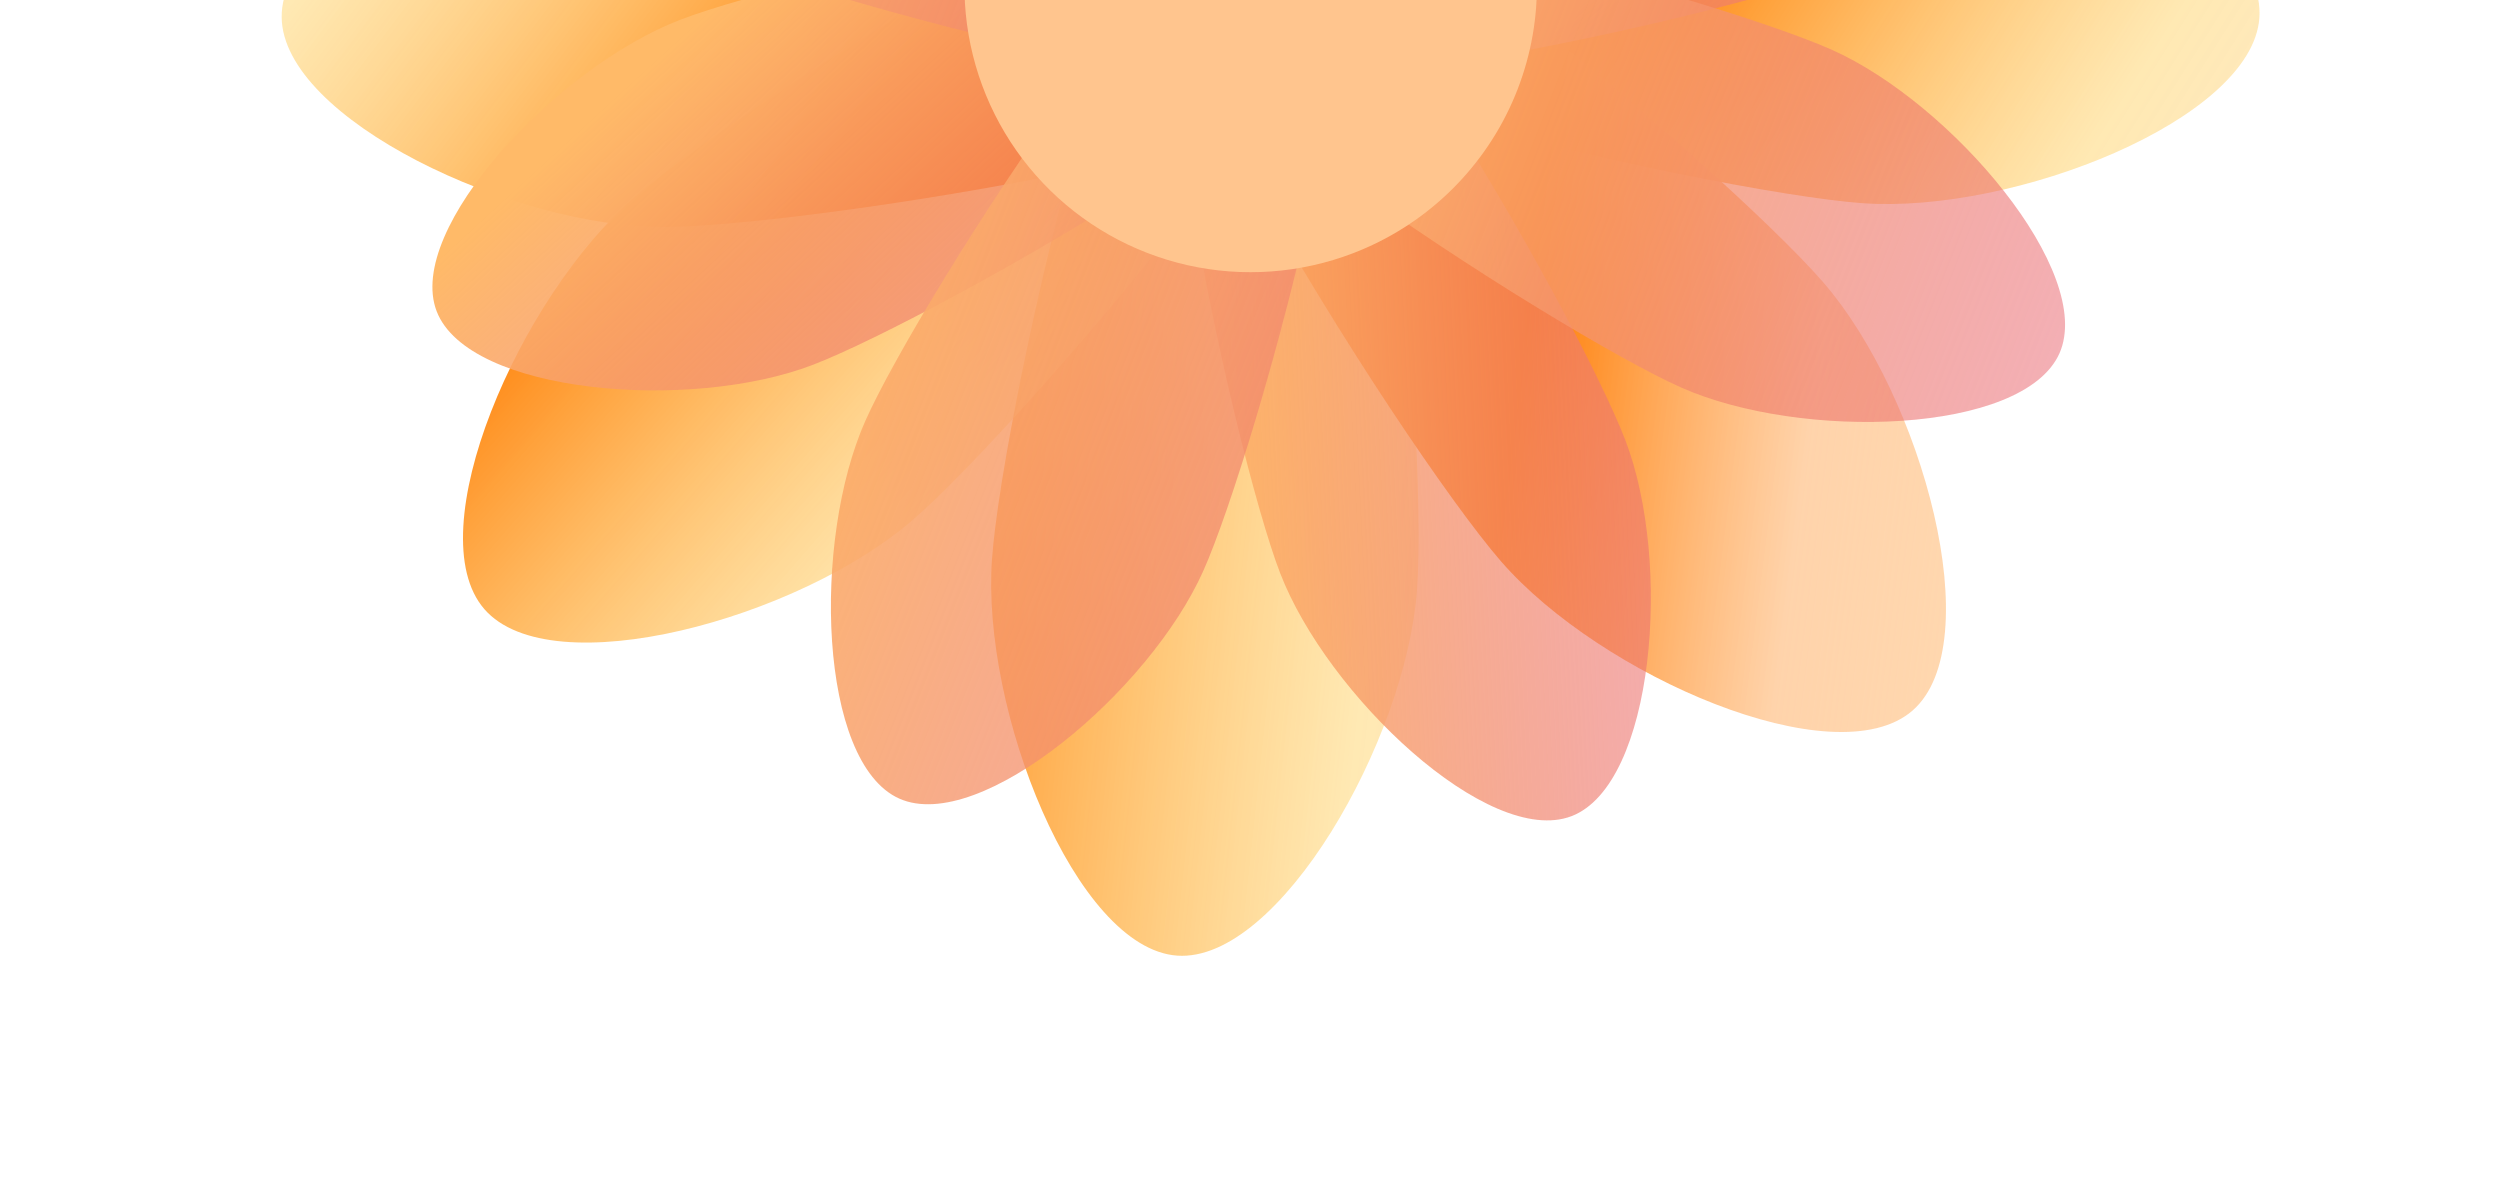
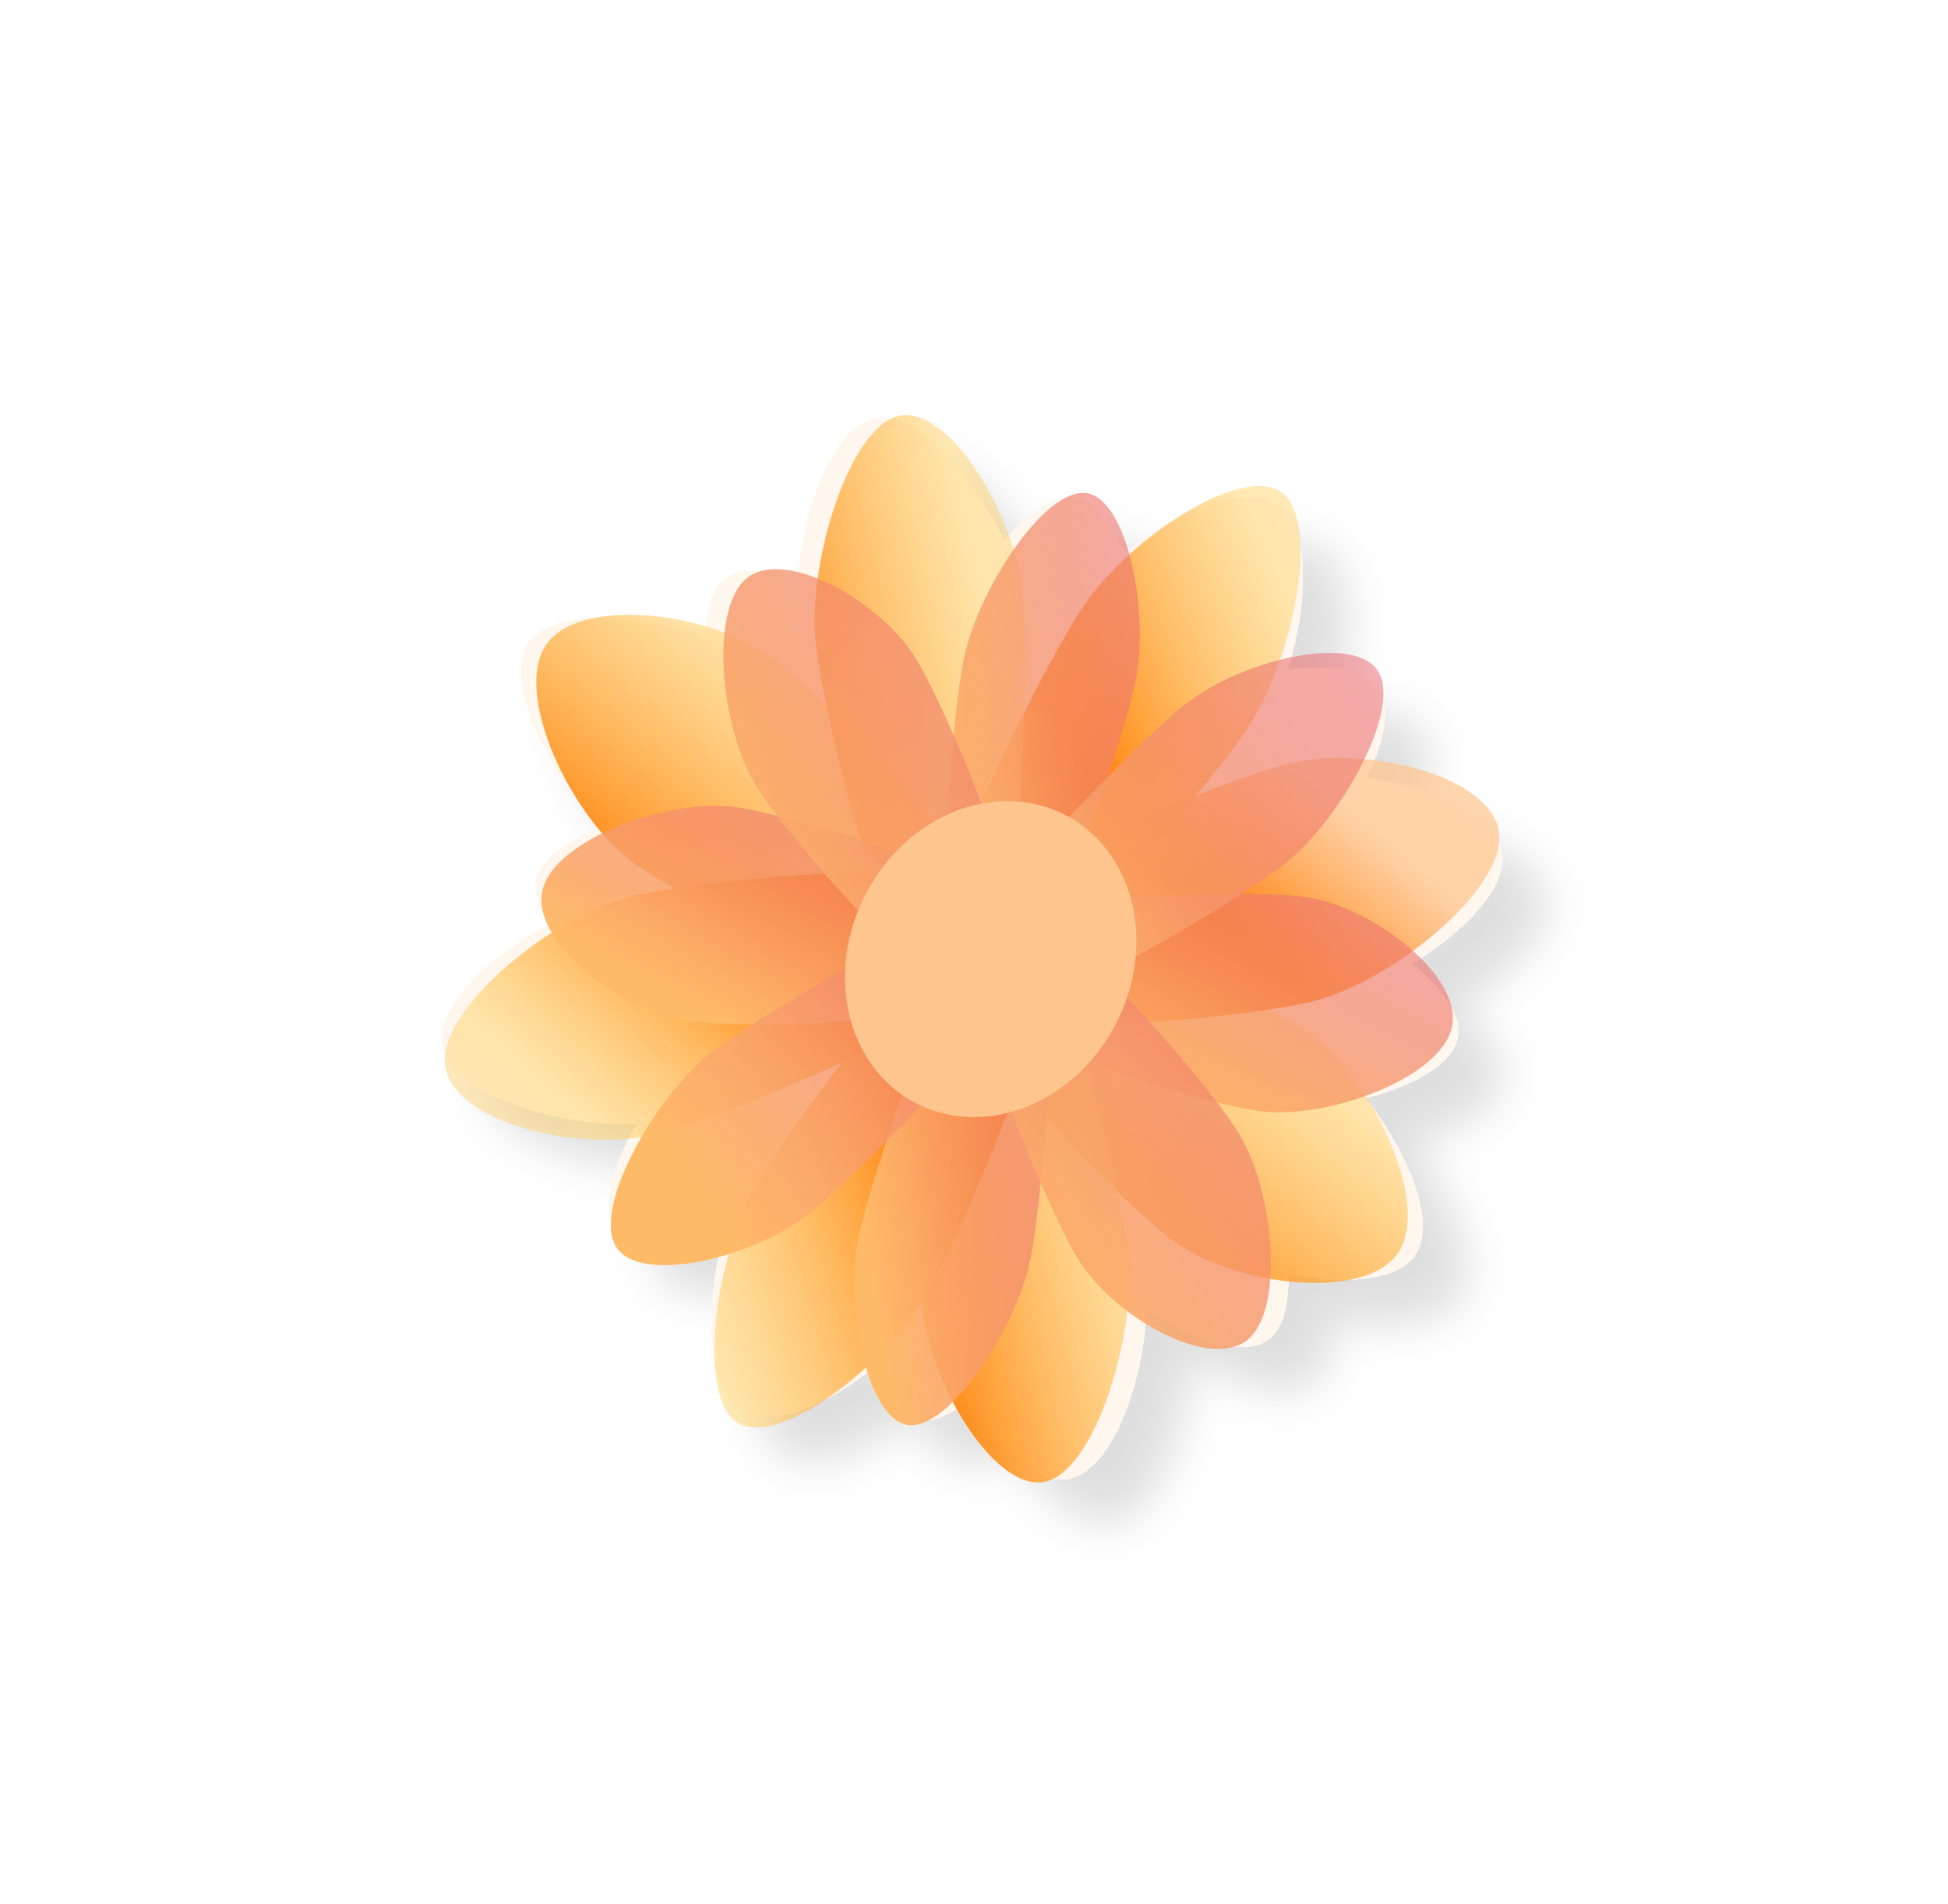
- <svg xmlns="http://www.w3.org/2000/svg" width="117" height="56" viewBox="0 0 117 56" fill="none">
-   <path d="M87.169 9.51C80.078 9.003 50.095 2.405 50.487 -3.084C50.879 -8.574 81.5 -10.882 88.589 -10.377C95.678 -9.871 106.07 -3.922 105.739 0.835C105.408 5.591 94.257 10.013 87.169 9.51Z" fill="url(#paint0_linear_1084_3963)" />
-   <path d="M46.425 26.166C46.933 19.079 53.551 -10.892 59.045 -10.504C64.54 -10.115 66.832 20.489 66.32 27.578C65.807 34.667 59.851 45.054 55.096 44.724C50.342 44.393 45.922 33.251 46.425 26.166Z" fill="url(#paint1_linear_1084_3963)" />
-   <path d="M70.525 -31.203C70.019 -24.114 63.399 5.857 57.905 5.469C52.41 5.08 50.124 -25.515 50.626 -32.614C51.127 -39.713 57.092 -50.089 61.85 -49.757C66.607 -49.425 71.03 -38.287 70.525 -31.203Z" fill="url(#paint2_linear_1084_3963)" />
-   <path d="M70.246 26.27C65.589 20.903 49.066 -4.959 53.23 -8.565C57.393 -12.17 80.67 7.846 85.321 13.204C89.973 18.562 93.114 30.127 89.501 33.259C85.888 36.391 74.909 31.634 70.246 26.27Z" fill="url(#paint3_linear_1084_3963)" />
-   <path d="M46.708 -31.307C51.363 -25.939 67.886 -0.077 63.721 3.53C59.555 7.136 36.286 -12.874 31.623 -18.237C26.96 -23.599 23.83 -35.159 27.443 -38.291C31.057 -41.423 42.051 -36.672 46.708 -31.307Z" fill="url(#paint4_linear_1084_3963)" />
-   <path d="M29.668 9.259C35.039 4.604 60.924 -11.925 64.53 -7.764C68.136 -3.602 48.097 19.667 42.734 24.319C37.371 28.971 25.799 32.116 22.667 28.506C19.535 24.896 24.296 13.913 29.668 9.259Z" fill="url(#paint5_linear_1084_3963)" />
-   <path d="M31.011 -9.312C38.118 -9.369 68.531 -5.146 68.574 0.36C68.616 5.865 38.264 10.57 31.16 10.625C24.057 10.681 13.215 5.564 13.182 0.798C13.148 -3.968 23.9 -9.264 31.011 -9.312Z" fill="url(#paint6_linear_1084_3963)" />
-   <path d="M87.291 -14.297C81.921 -9.64 56.034 6.885 52.429 2.728C48.825 -1.429 68.862 -24.706 74.226 -29.36C79.59 -34.014 91.161 -37.157 94.291 -33.546C97.421 -29.935 92.658 -18.95 87.291 -14.297Z" fill="url(#paint7_linear_1084_3963)" />
-   <path d="M85.808 -1.257C80.05 0.953 54.047 6.783 52.335 2.323C50.623 -2.136 73.851 -15.199 79.609 -17.409C85.368 -19.619 95.734 -18.767 97.217 -14.901C98.701 -11.036 91.567 -3.467 85.808 -1.257Z" fill="url(#paint8_linear_1084_3963)" />
-   <path d="M31.844 0.922C37.602 -1.288 63.603 -7.12 65.315 -2.658C67.027 1.804 43.801 14.864 38.043 17.074C32.284 19.284 21.917 18.427 20.435 14.566C18.953 10.704 26.083 3.132 31.844 0.922Z" fill="url(#paint9_linear_1084_3963)" />
-   <path d="M59.902 26.799C57.694 21.045 51.873 -4.94 56.338 -6.653C60.803 -8.367 73.857 14.841 76.065 20.596C78.274 26.35 77.414 36.712 73.548 38.196C69.681 39.679 62.11 32.553 59.902 26.799Z" fill="url(#paint10_linear_1084_3963)" />
-   <path d="M57.747 -27.136C59.956 -21.381 65.777 4.605 61.314 6.318C56.851 8.031 43.792 -15.178 41.584 -20.933C39.375 -26.687 40.237 -37.049 44.103 -38.533C47.97 -40.017 55.541 -32.886 57.747 -27.136Z" fill="url(#paint11_linear_1084_3963)" />
-   <path d="M78.667 18.131C73.031 15.622 50.529 1.367 52.477 -2.993C54.426 -7.353 80.08 -0.184 85.715 2.323C91.349 4.83 98.068 12.759 96.38 16.541C94.693 20.323 84.3 20.636 78.667 18.131Z" fill="url(#paint12_linear_1084_3963)" />
-   <path d="M38.983 -18.466C44.617 -15.961 67.119 -1.708 65.174 2.656C63.229 7.019 37.571 -0.154 31.937 -2.659C26.304 -5.163 19.583 -13.096 21.27 -16.875C22.956 -20.655 33.351 -20.973 38.983 -18.466Z" fill="url(#paint13_linear_1084_3963)" />
-   <path d="M40.508 19.673C43.018 14.04 57.286 -8.458 61.654 -6.515C66.022 -4.572 58.83 21.073 56.319 26.707C53.81 32.342 45.872 39.057 42.09 37.376C38.308 35.695 37.998 25.302 40.508 19.673Z" fill="url(#paint14_linear_1084_3963)" />
-   <path d="M77.144 -20.008C74.631 -14.377 60.363 8.122 55.997 6.178C51.631 4.234 58.819 -21.411 61.33 -27.042C63.842 -32.672 71.779 -39.394 75.559 -37.713C79.339 -36.031 79.655 -25.64 77.144 -20.008Z" fill="url(#paint15_linear_1084_3963)" />
-   <path d="M63.331 11.848C60.857 12.798 58.157 12.993 55.573 12.41C52.989 11.826 50.636 10.49 48.813 8.569C46.989 6.649 45.777 4.231 45.329 1.621C44.881 -0.989 45.217 -3.673 46.295 -6.093C47.373 -8.512 49.145 -10.558 51.386 -11.972C53.628 -13.386 56.238 -14.103 58.886 -14.034C61.535 -13.966 64.103 -13.113 66.267 -11.585C68.43 -10.057 70.091 -7.922 71.04 -5.45C72.312 -2.136 72.214 1.549 70.769 4.793C69.323 8.037 66.647 10.575 63.331 11.848Z" fill="#FFC58E" />
+ <svg xmlns="http://www.w3.org/2000/svg" width="176" height="172" viewBox="0 0 176 172" fill="none">
+   <g opacity="0.5" filter="url(#filter0_d_1129_4656)">
+     <path d="M49.769 83.434C44.26 86.303 39.296 91.023 39.93 94.499C40.721 98.835 50.344 101.917 57.505 101.556C55.338 105.241 54.242 109.174 55.655 111.166C57.044 113.122 61 113.403 65.113 112.618C63.64 118.741 63.975 125.771 67.067 127.569C69.679 129.088 74.558 127.04 78.775 123.766C79.882 126.248 81.367 128.068 83.047 128.352C84.319 128.567 85.775 127.913 87.215 126.723C90.025 130.946 93.705 134.189 96.553 133.669C100.429 132.96 103.299 125.175 103.608 118.415C107.64 121.126 112.328 122.709 114.564 121.117C115.948 120.132 116.494 117.859 116.416 115.155C121.374 116.135 126.24 115.817 127.871 113.449C129.878 110.536 127.269 104.147 123.403 99.253C127.643 98.197 131.33 96.159 131.745 93.703C132.085 91.695 130.266 89.233 127.592 87.095C132.371 84.213 136.288 80.112 135.721 77C135.118 73.693 129.373 71.119 123.506 70.242C125.096 67.043 125.742 63.884 124.523 62.166C123.279 60.415 119.983 60.005 116.358 60.5C118.242 54.559 118.427 47.672 115.517 45.667C112.652 43.693 106.429 46.186 101.572 49.949C100.449 47.272 98.9 45.276 97.132 44.978C95.191 44.65 92.827 46.34 90.742 48.87C87.976 42.901 82.825 37.135 79.098 37.814C75.328 38.502 72.508 45.886 72.074 52.51C69.46 51.475 67.037 51.2 65.612 52.214C64.329 53.127 63.767 55.147 63.755 57.592C57.589 55.355 49.916 54.948 47.78 58.048C45.401 61.499 49.487 69.824 54.484 74.765C51.276 75.906 48.769 77.627 48.431 79.626C48.234 80.793 48.765 82.113 49.769 83.434Z" fill="#FFDAB7" fill-opacity="0.5" shape-rendering="crispEdges" />
+   </g>
+   <path d="M112.632 65.95C108.421 72.273 87.118 96.827 83.021 93.781C78.924 90.734 93.58 61.236 97.789 54.915C101.998 48.594 112.256 41.873 115.811 44.505C119.365 47.137 116.839 59.629 112.632 65.95Z" fill="url(#paint0_linear_1129_4656)" />
+   <path d="M105.99 112.123C100.397 108.01 79.285 86.29 82.733 81.168C86.181 76.045 112.886 89.46 118.479 93.578C124.071 97.695 129.304 108.77 126.326 113.206C123.347 117.641 111.585 116.229 105.99 112.123Z" fill="url(#paint1_linear_1129_4656)" />
+   <path d="M69.659 59.369C75.255 63.48 96.367 85.202 92.919 90.325C89.471 95.447 62.777 82.031 57.17 77.919C51.564 73.807 46.344 62.729 49.325 58.291C52.307 53.854 64.067 55.261 69.659 59.369Z" fill="url(#paint2_linear_1129_4656)" />
+   <path d="M118.616 90.486C111.481 92.269 80.482 95.082 79.855 89.157C79.227 83.233 109.211 70.811 116.335 69.028C123.459 67.246 134.895 70.136 135.442 75.279C135.988 80.422 125.751 88.694 118.616 90.486Z" fill="url(#paint3_linear_1129_4656)" />
+   <path d="M57.037 81.002C64.172 79.221 95.171 76.408 95.797 82.335C96.424 88.261 66.45 100.679 59.316 102.47C52.181 104.261 40.756 101.363 40.21 96.22C39.663 91.076 49.904 82.786 57.037 81.002Z" fill="url(#paint4_linear_1129_4656)" />
+   <path d="M83.296 118.036C82.54 110.808 83.479 78.853 88.631 77.549C93.783 76.247 101.192 106.088 101.95 113.306C102.709 120.525 98.992 132.743 94.521 133.877C90.049 135.011 84.053 125.263 83.296 118.036Z" fill="url(#paint5_linear_1129_4656)" />
+   <path d="M68.294 107.177C72.038 100.583 91.533 74.546 95.838 77.19C100.143 79.834 87.624 110.166 83.881 116.755C80.138 123.344 70.38 130.867 66.655 128.575C62.93 126.283 64.542 113.77 68.294 107.177Z" fill="url(#paint6_linear_1129_4656)" />
+   <path d="M92.358 53.447C93.116 60.675 92.173 92.631 87.024 93.934C81.876 95.238 74.462 65.395 73.701 58.174C72.941 50.953 76.66 38.737 81.131 37.606C85.602 36.474 91.6 46.224 92.358 53.447Z" fill="url(#paint7_linear_1129_4656)" />
+   <path d="M102.579 61.651C101.26 68.01 92.154 94.717 87.876 94.128C83.598 93.539 85.766 65.878 87.085 59.519C88.403 53.159 94.446 44.052 98.154 44.563C101.862 45.073 103.897 55.292 102.579 61.651Z" fill="url(#paint8_linear_1129_4656)" />
+   <path d="M77.6 111.678C78.918 105.319 88.022 78.614 92.302 79.204C96.582 79.793 94.413 107.451 93.094 113.811C91.775 120.17 85.729 129.277 82.025 128.767C78.32 128.257 76.281 118.04 77.6 111.678Z" fill="url(#paint9_linear_1129_4656)" />
+   <path d="M113.757 100.403C107.653 99.579 82.481 91.724 83.612 86.377C84.742 81.03 111.746 80.222 117.85 81.046C123.953 81.87 132.161 88.17 131.182 92.8C130.203 97.43 119.861 101.227 113.757 100.403Z" fill="url(#paint10_linear_1129_4656)" />
+   <path d="M66.419 72.928C72.523 73.752 97.697 81.608 96.567 86.953C95.437 92.297 68.43 93.109 62.326 92.286C56.223 91.462 48.016 85.159 48.995 80.529C49.974 75.899 60.32 72.105 66.419 72.928Z" fill="url(#paint11_linear_1129_4656)" />
+   <path d="M115.965 78.167C110.797 82.232 86.722 96.359 84.268 92.353C81.814 88.347 101.893 67.725 107.059 63.66C112.225 59.594 122.393 57.203 124.523 60.675C126.653 64.147 121.129 74.101 115.965 78.167Z" fill="url(#paint12_linear_1129_4656)" />
+   <path d="M64.213 95.165C69.377 91.099 93.45 76.972 95.909 80.977C98.368 84.981 78.284 105.604 73.12 109.67C67.956 113.736 57.784 116.126 55.655 112.657C53.527 109.187 59.048 99.228 64.213 95.165Z" fill="url(#paint13_linear_1129_4656)" />
+   <path d="M97.416 113.804C94.243 108.635 83.923 83.993 87.927 80.841C91.932 77.689 108.738 97.226 111.914 102.395C115.09 107.564 116.125 118.387 112.659 121.117C109.193 123.847 100.589 118.97 97.416 113.804Z" fill="url(#paint14_linear_1129_4656)" />
+   <path d="M82.762 59.526C85.934 64.696 96.254 89.339 92.249 92.488C88.245 95.638 71.436 76.106 68.264 70.937C65.092 65.769 64.052 54.942 67.517 52.214C70.983 49.487 79.588 54.357 82.762 59.526Z" fill="url(#paint15_linear_1129_4656)" />
+   <path d="M102.316 88.364C101.711 91.169 100.369 93.812 98.459 95.958C96.549 98.104 94.156 99.657 91.585 100.421C89.013 101.186 86.377 101.126 84.011 100.251C81.644 99.375 79.653 97.723 78.29 95.503C76.927 93.283 76.252 90.595 76.351 87.778C76.45 84.962 77.319 82.145 78.847 79.681C80.375 77.219 82.495 75.221 84.937 73.941C87.379 72.661 90.035 72.157 92.568 72.492C95.964 72.942 98.899 74.866 100.727 77.843C102.555 80.819 103.127 84.604 102.316 88.364Z" fill="#FFC58E" />
  <defs>
-     <linearGradient id="paint0_linear_1084_3963" x1="74.927" y1="0.253" x2="114.656" y2="25.4" gradientUnits="userSpaceOnUse">
+     <filter id="filter0_d_1129_4656" x="39.875" y="37.76" width="103.901" height="103.964" filterUnits="userSpaceOnUse" color-interpolation-filters="sRGB">
+       <feFlood flood-opacity="0" result="BackgroundImageFix" />
+       <feColorMatrix in="SourceAlpha" type="matrix" values="0 0 0 0 0 0 0 0 0 0 0 0 0 0 0 0 0 0 127 0" result="hardAlpha" />
+       <feOffset dx="4" dy="4" />
+       <feGaussianBlur stdDeviation="2" />
+       <feComposite in2="hardAlpha" operator="out" />
+       <feColorMatrix type="matrix" values="0 0 0 0 0 0 0 0 0 0 0 0 0 0 0 0 0 0 0.25 0" />
+       <feBlend mode="normal" in2="BackgroundImageFix" result="effect1_dropShadow_1129_4656" />
+       <feBlend mode="normal" in="SourceGraphic" in2="effect1_dropShadow_1129_4656" result="shape" />
+     </filter>
+     <linearGradient id="paint0_linear_1129_4656" x1="98.784" y1="72.767" x2="142.543" y2="54.682" gradientUnits="userSpaceOnUse">
      <stop stop-color="#FF7B00" />
      <stop offset="0.49" stop-color="#FFD570" stop-opacity="0.53" />
      <stop offset="1" stop-color="#F5C58B" stop-opacity="0.38" />
    </linearGradient>
-     <linearGradient id="paint1_linear_1084_3963" x1="41.788" y1="8.865" x2="91.119" y2="14.179" gradientUnits="userSpaceOnUse">
+     <linearGradient id="paint1_linear_1129_4656" x1="88.994" y1="107.774" x2="123.65" y2="64.468" gradientUnits="userSpaceOnUse">
      <stop stop-color="#FF7B00" />
      <stop offset="0.49" stop-color="#FFD570" stop-opacity="0.53" />
      <stop offset="1" stop-color="#F5C58B" stop-opacity="0.38" />
    </linearGradient>
-     <linearGradient id="paint2_linear_1084_3963" x1="46.404" y1="-31.279" x2="95.734" y2="-25.966" gradientUnits="userSpaceOnUse">
+     <linearGradient id="paint2_linear_1129_4656" x1="55.877" y1="82.689" x2="90.533" y2="39.382" gradientUnits="userSpaceOnUse">
      <stop stop-color="#FF7B00" />
      <stop offset="0.49" stop-color="#FFD570" stop-opacity="0.53" />
      <stop offset="1" stop-color="#F5C58B" stop-opacity="0.38" />
    </linearGradient>
-     <linearGradient id="paint3_linear_1084_3963" x1="59.05" y1="2.446" x2="115.056" y2="9.534" gradientUnits="userSpaceOnUse">
+     <linearGradient id="paint3_linear_1129_4656" x1="92.358" y1="89.146" x2="133.159" y2="40.525" gradientUnits="userSpaceOnUse">
      <stop offset="0.246" stop-color="#FF7B00" />
      <stop offset="0.49" stop-color="#FFC793" stop-opacity="0.78" />
      <stop offset="1" stop-color="#FFBA68" stop-opacity="0.38" />
    </linearGradient>
-     <linearGradient id="paint4_linear_1084_3963" x1="48.754" y1="-13.909" x2="7.338" y2="-20.376" gradientUnits="userSpaceOnUse">
+     <linearGradient id="paint4_linear_1129_4656" x1="72.71" y1="87.968" x2="41.306" y2="122.977" gradientUnits="userSpaceOnUse">
      <stop stop-color="#FF7B00" />
      <stop offset="0.49" stop-color="#FFD570" stop-opacity="0.53" />
      <stop offset="1" stop-color="#F5C58B" stop-opacity="0.38" />
    </linearGradient>
-     <linearGradient id="paint5_linear_1084_3963" x1="23.902" y1="12.142" x2="60.232" y2="43.731" gradientUnits="userSpaceOnUse">
+     <linearGradient id="paint5_linear_1129_4656" x1="82.467" y1="124.764" x2="128.063" y2="113.669" gradientUnits="userSpaceOnUse">
      <stop stop-color="#FF7B00" />
      <stop offset="0.49" stop-color="#FFD570" stop-opacity="0.53" />
      <stop offset="1" stop-color="#F5C58B" stop-opacity="0.38" />
    </linearGradient>
-     <linearGradient id="paint6_linear_1084_3963" x1="46.179" y1="-2.14" x2="10.229" y2="-29.231" gradientUnits="userSpaceOnUse">
+     <linearGradient id="paint6_linear_1129_4656" x1="81.958" y1="96.66" x2="39.641" y2="110.109" gradientUnits="userSpaceOnUse">
      <stop stop-color="#FF7B00" />
      <stop offset="0.547" stop-color="#FFD570" stop-opacity="0.53" />
      <stop offset="1" stop-color="#F5C58B" stop-opacity="0.38" />
    </linearGradient>
-     <linearGradient id="paint7_linear_1084_3963" x1="52.876" y1="-16.007" x2="89.211" y2="15.583" gradientUnits="userSpaceOnUse">
+     <linearGradient id="paint7_linear_1129_4656" x1="72.709" y1="84.395" x2="118.31" y2="73.295" gradientUnits="userSpaceOnUse">
      <stop stop-color="#FF7B00" />
      <stop offset="0.49" stop-color="#FFD570" stop-opacity="0.53" />
      <stop offset="1" stop-color="#F5C58B" stop-opacity="0.38" />
    </linearGradient>
-     <linearGradient id="paint8_linear_1084_3963" x1="56.9" y1="-4.284" x2="80.272" y2="21.186" gradientUnits="userSpaceOnUse">
+     <linearGradient id="paint8_linear_1129_4656" x1="85.234" y1="86.734" x2="117.386" y2="82.571" gradientUnits="userSpaceOnUse">
      <stop stop-color="#FFBA68" />
      <stop offset="1" stop-color="#E24E74" stop-opacity="0.38" />
    </linearGradient>
-     <linearGradient id="paint9_linear_1084_3963" x1="25" y1="7.959" x2="48.372" y2="33.428" gradientUnits="userSpaceOnUse">
+     <linearGradient id="paint9_linear_1129_4656" x1="79.382" y1="121.373" x2="111.534" y2="117.209" gradientUnits="userSpaceOnUse">
      <stop stop-color="#FFBA68" />
      <stop offset="1" stop-color="#E24E74" stop-opacity="0.38" />
    </linearGradient>
-     <linearGradient id="paint10_linear_1084_3963" x1="54.58" y1="6.268" x2="86.747" y2="4.689" gradientUnits="userSpaceOnUse">
+     <linearGradient id="paint10_linear_1129_4656" x1="93.451" y1="94.917" x2="111.294" y2="62.41" gradientUnits="userSpaceOnUse">
      <stop stop-color="#FFBA68" />
      <stop offset="1" stop-color="#E24E74" stop-opacity="0.38" />
    </linearGradient>
-     <linearGradient id="paint11_linear_1084_3963" x1="42.345" y1="-25.612" x2="74.513" y2="-27.191" gradientUnits="userSpaceOnUse">
+     <linearGradient id="paint11_linear_1129_4656" x1="58.835" y1="89.069" x2="76.678" y2="56.562" gradientUnits="userSpaceOnUse">
      <stop stop-color="#FFBA68" />
      <stop offset="1" stop-color="#E24E74" stop-opacity="0.38" />
    </linearGradient>
-     <linearGradient id="paint12_linear_1084_3963" x1="59.479" y1="2.876" x2="107.367" y2="21.618" gradientUnits="userSpaceOnUse">
+     <linearGradient id="paint12_linear_1129_4656" x1="92.922" y1="88.67" x2="138.091" y2="57.717" gradientUnits="userSpaceOnUse">
      <stop stop-color="#FFBA68" />
      <stop offset="1" stop-color="#E24E74" stop-opacity="0.38" />
    </linearGradient>
-     <linearGradient id="paint13_linear_1084_3963" x1="27.468" y1="-11.365" x2="75.355" y2="7.378" gradientUnits="userSpaceOnUse">
+     <linearGradient id="paint13_linear_1129_4656" x1="63.572" y1="109.554" x2="108.741" y2="78.603" gradientUnits="userSpaceOnUse">
      <stop stop-color="#FFBA68" />
      <stop offset="1" stop-color="#E24E74" stop-opacity="0.38" />
    </linearGradient>
-     <linearGradient id="paint14_linear_1084_3963" x1="36.341" y1="11.755" x2="84.23" y2="30.497" gradientUnits="userSpaceOnUse">
+     <linearGradient id="paint14_linear_1129_4656" x1="88.676" y1="113.794" x2="133.846" y2="82.84" gradientUnits="userSpaceOnUse">
      <stop stop-color="#FFBA68" />
      <stop offset="1" stop-color="#E24E74" stop-opacity="0.38" />
    </linearGradient>
-     <linearGradient id="paint15_linear_1084_3963" x1="50.606" y1="-20.245" x2="98.493" y2="-1.506" gradientUnits="userSpaceOnUse">
+     <linearGradient id="paint15_linear_1129_4656" x1="67.816" y1="84.429" x2="112.982" y2="53.475" gradientUnits="userSpaceOnUse">
      <stop stop-color="#FFBA68" />
      <stop offset="1" stop-color="#E24E74" stop-opacity="0.38" />
    </linearGradient>
  </defs>
</svg>
